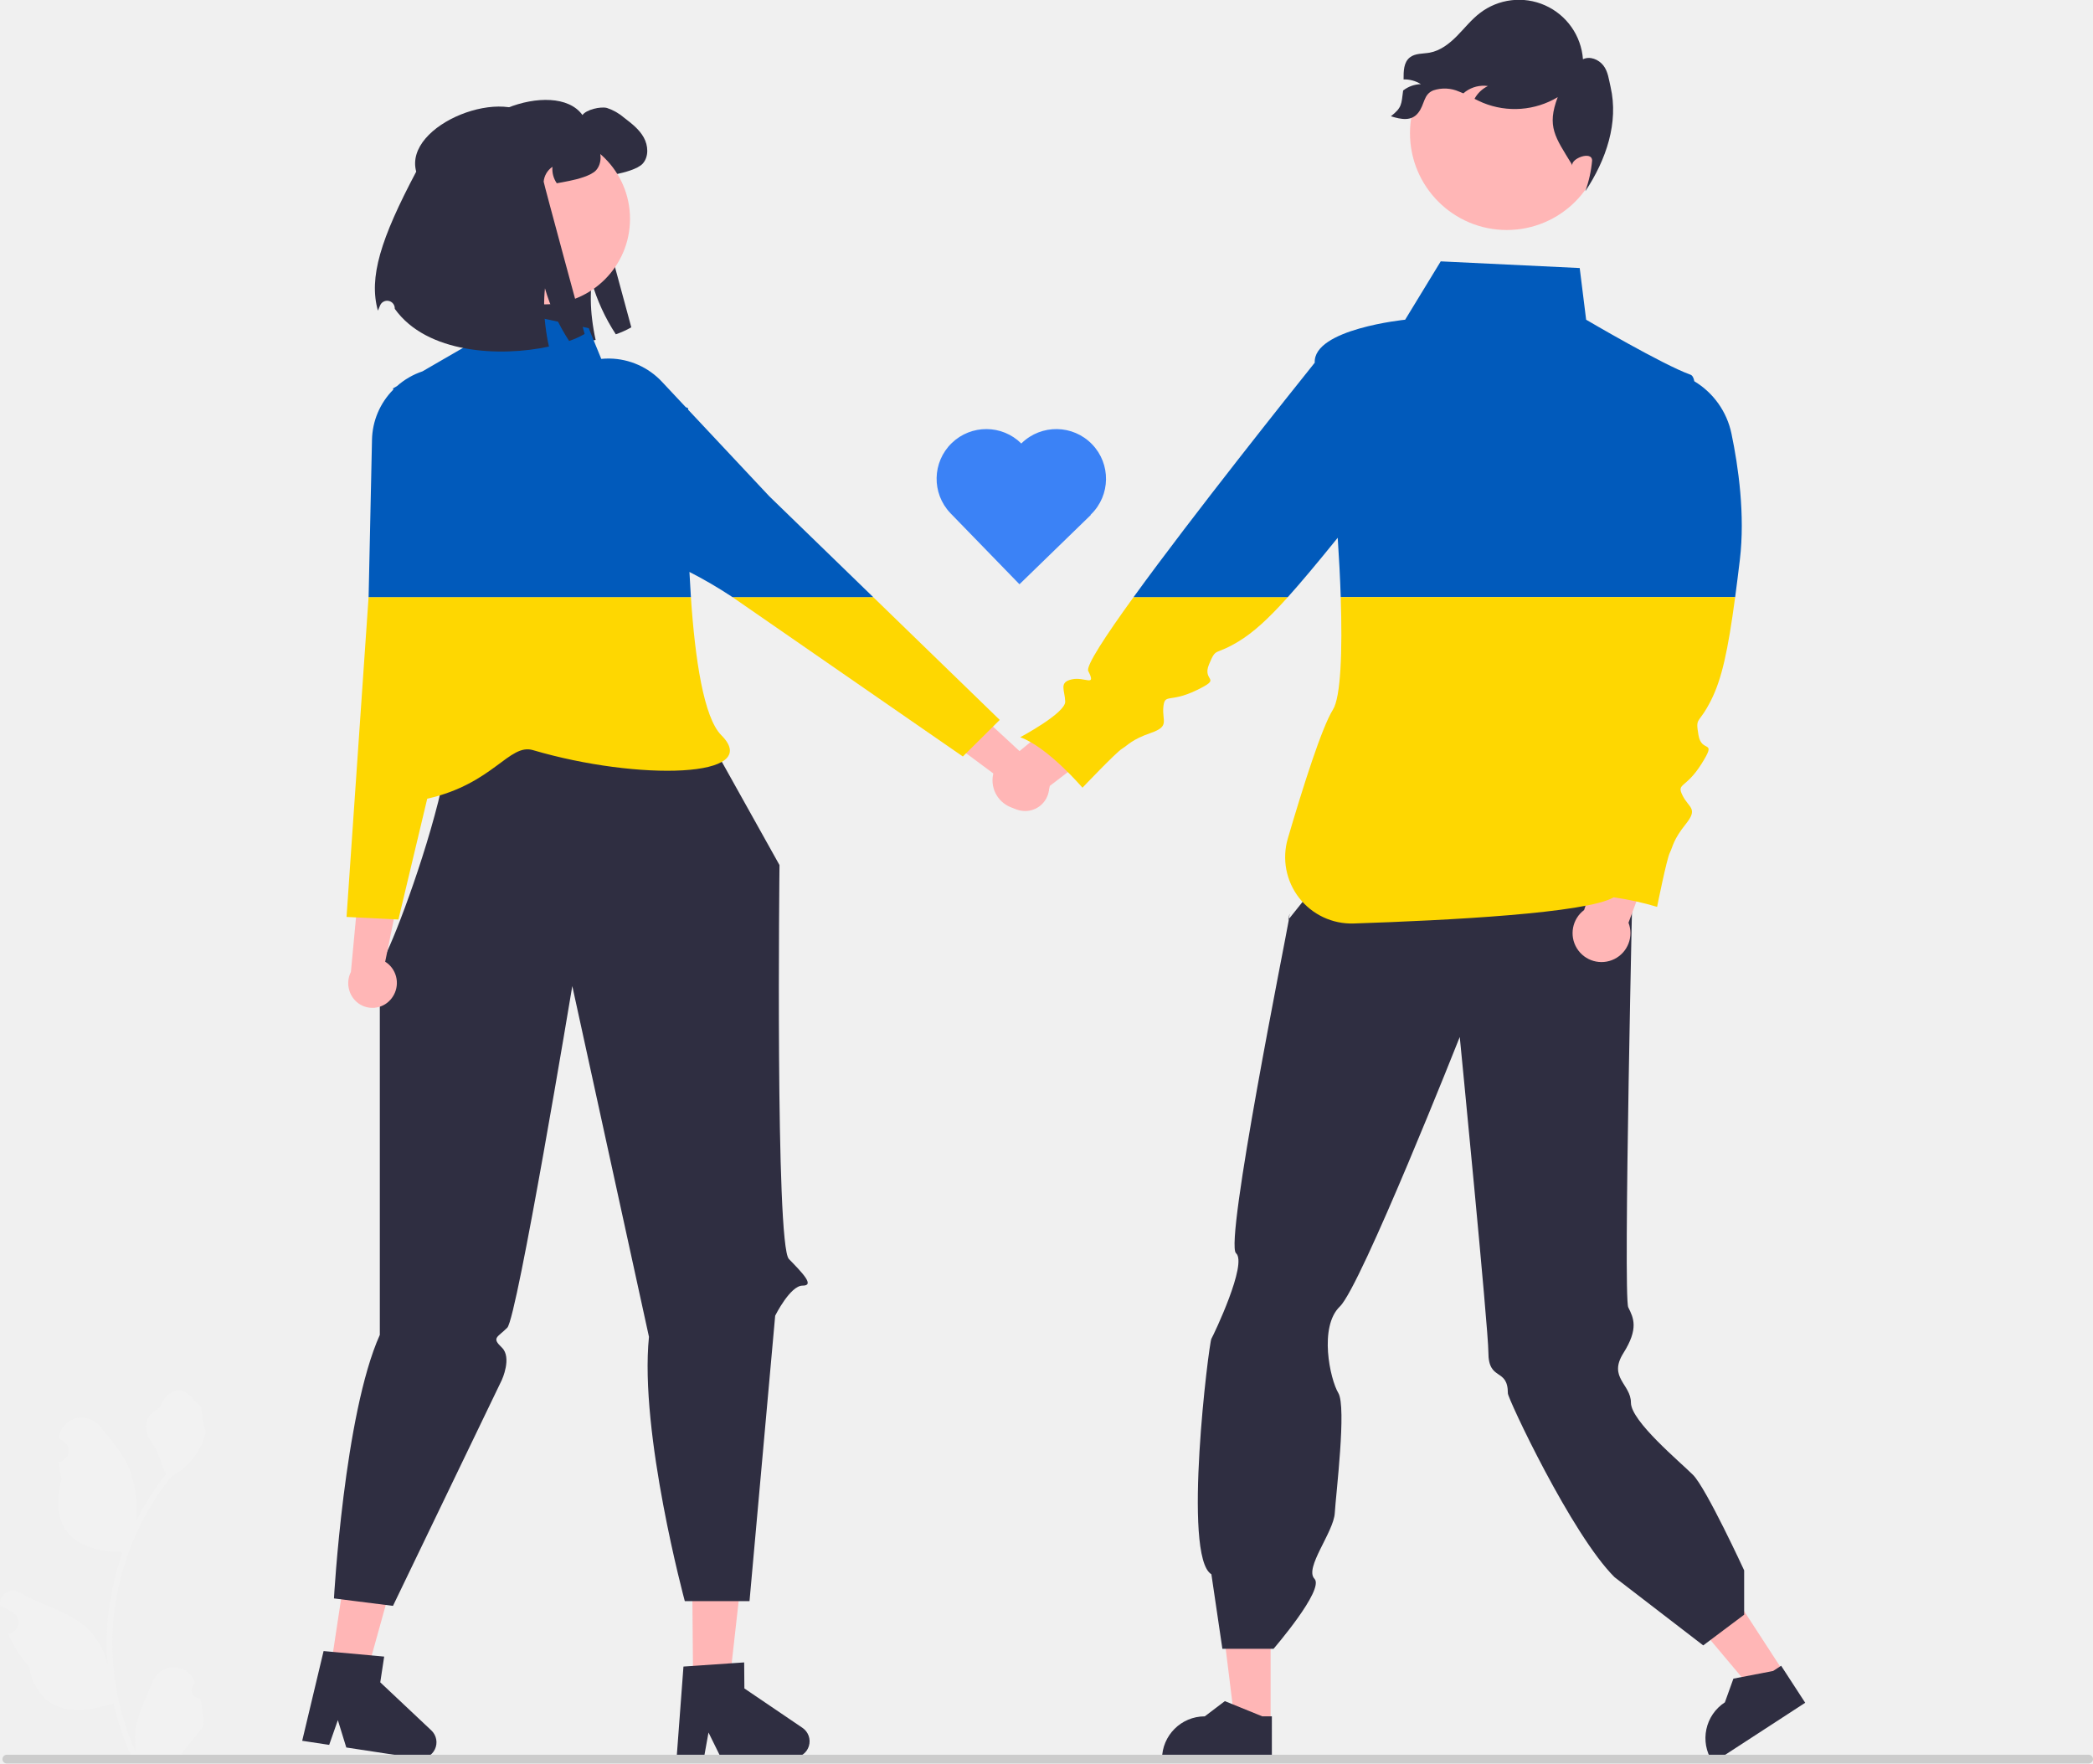
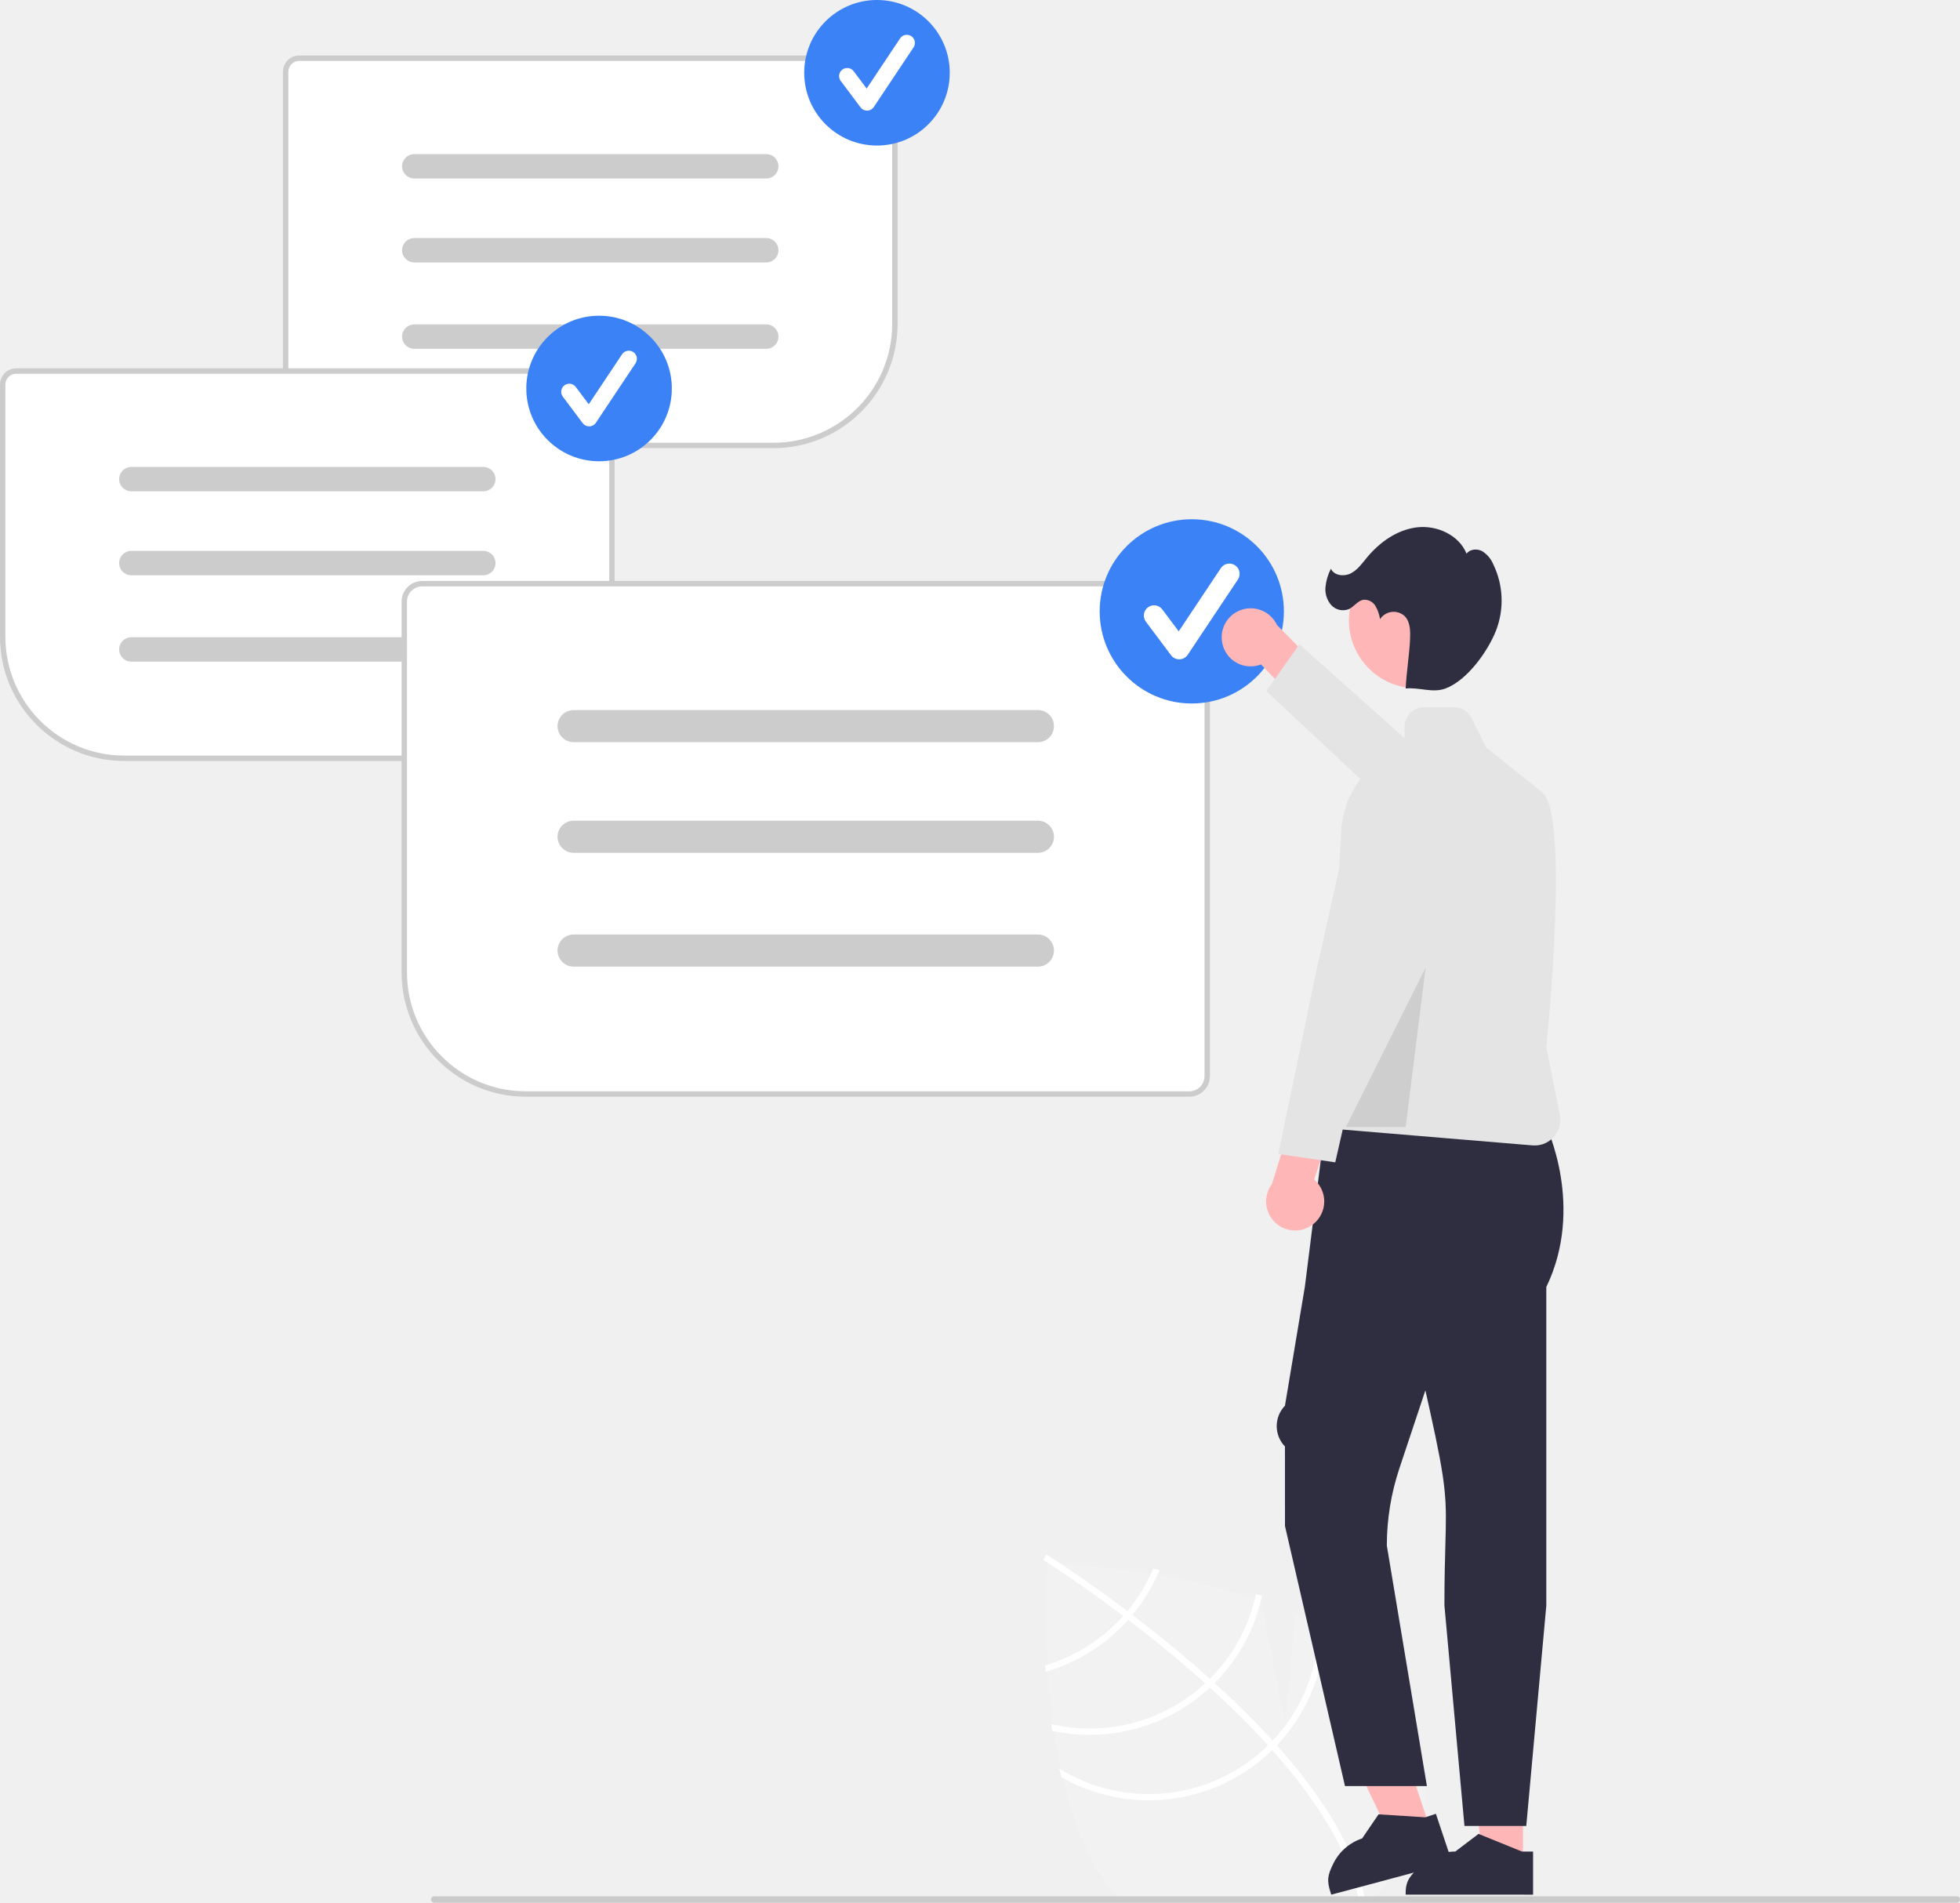
- <svg xmlns="http://www.w3.org/2000/svg" data-name="Layer 1" width="567.338" height="478.016" viewBox="0 0 567.338 478.016">
-   <path d="M441.806,255.712c-3.529-12.867,24.936-23.901,32.41-13.539,1.039-1.473,4.881-2.368,6.643-1.916a13.744,13.744,0,0,1,4.691,2.675c1.988,1.527,4.049,3.109,5.269,5.305,1.229,2.187,1.419,5.17-.235,7.068-1.311,1.509-5.179,2.485-7.149,2.883-1.374.28-2.531.506-3.525.669a6.739,6.739,0,0,1-1.175-4.456,5.47,5.47,0,0,0-2.386,4.013c-.027.334,11.108,41.304,11.108,41.304a24.287,24.287,0,0,1-4.203,1.889,52.848,52.848,0,0,1-6.553-14.28,45.762,45.762,0,0,0,.127,10.168,55.948,55.948,0,0,0,.958,5.631c-13.232,2.856-33.133,1.916-41.792-10.231l-.004-.151a2.067,2.067,0,0,0-3.993-.721c-.21.536-.403 1-.576,1.369C428.9,284.371,432.163,273.932,441.806,255.712Z" transform="translate(-316.3312 -210.9919)" fill="#2f2e41" />
-   <polygon points="187.875 456.283 197.734 456.2 202.098 417.287 187.548 417.41 187.875 456.283" fill="#ffb6b6" />
-   <path d="M533.853,679.343,518.108,668.663l-.059-7.055-3.386.227-10.496.724-2.573.171-1.868,24.935,7.396-.067,1.26-6.991,3.431,6.956,19.601-.164a4.408,4.408,0,0,0,2.439-8.055Z" transform="translate(-316.3312 -210.9919)" fill="#2f2e41" />
-   <polygon points="89.571 452.439 99.318 453.92 109.798 416.192 95.412 414.006 89.571 452.439" fill="#ffb6b6" />
-   <path d="M433.261,680.048l-13.853-13.042,1.06-6.975-3.379-.313-10.477-.95-2.568-.239-5.798,24.323,7.313,1.107,2.353-6.703,2.285,7.412,19.379,2.947a4.408,4.408,0,0,0,3.685-7.566Z" transform="translate(-316.3312 -210.9919)" fill="#2f2e41" />
-   <path d="M499.672,395.413l27.953,50.064s-1.166,102.965,2.549,106.784,7.078,7.244,3.715,7.213-7.434,8.153-7.434,8.153l-6.957,77.364h-17.543s-12.344-45.623-9.713-71.64l-20.782-95.077S456.528,568.188,453.837,570.879s-4.314,2.672-1.484,5.372,0,8.808,0,8.808l-29.498,61.221-16-2.018s2.774-49.979,12.433-71.435V471.432c-.728,8.693,33.303-79.296,12.493-72.691C438.365,396.651,499.672,395.413,499.672,395.413Z" transform="translate(-316.3312 -210.9919)" fill="#2f2e41" />
-   <path d="M422.318,481.805a6.821,6.821,0,0,0-.702-9.488,6.544,6.544,0,0,0-.876-.634l4.751-23.317-10.984-6.574-3.055,32.646a6.802,6.802,0,0,0,1.568,8.155,6.51,6.51,0,0,0,9.183-.651Q422.262,481.874,422.318,481.805Z" transform="translate(-316.3312 -210.9919)" fill="#ffb6b6" />
-   <path d="M593.233,430.754a6.821,6.821,0,0,1-5.816-7.529,6.543,6.543,0,0,1,.228-1.057l-19.113-14.177,3.782-12.229,24.082,22.251a6.802,6.802,0,0,1,4.281,7.116,6.51,6.51,0,0,1-7.268,5.651Q593.321,430.767,593.233,430.754Z" transform="translate(-316.3312 -210.9919)" fill="#ffb6b6" />
-   <circle cx="147.594" cy="59.322" r="23.183" fill="#ffb6b6" />
-   <path d="M437.826,245.399" transform="translate(-316.3312 -210.9919)" fill="#2f2e41" />
-   <polygon points="483.533 453.271 475.415 458.549 451.193 429.75 463.174 421.96 483.533 453.271" fill="#ffb6b6" />
-   <path d="M805.657,672.546,780.694,688.777l-.205-.316a11.59,11.59,0,0,1,3.398-16.034l.001-0,2.31-6.424,10.757-2.072,2.179-1.417Z" transform="translate(-316.3312 -210.9919)" fill="#2f2e41" />
-   <polygon points="344.417 467.102 334.734 467.101 330.128 429.753 344.419 429.754 344.417 467.102" fill="#ffb6b6" />
-   <path d="M661.089,688.195l-29.776-.001v-.377a11.59,11.59,0,0,1,11.59-11.589h.001l5.439-4.126,10.148,4.127,2.599 0Z" transform="translate(-316.3312 -210.9919)" fill="#2f2e41" />
-   <path d="M760.974,447.632l-86.829,1.909-8.607,10.758s.744-3.793.082.373-17.414,87.23-14.247,90.016-6.004,22.02-6.678,23.193-7.933,59.07,0,63.831l2.98,20.209h13.866s13.891-16.075,11.095-18.989,5.2-12.604,5.505-17.8,3.225-28.764.963-32.542-5.319-17.96.418-23.458,32.498-73.057,32.498-73.057,7.776,79.202,7.758,85.421c-.024,8.088,5.287,4.085,5.287,11.185,0,1.434,17.294,38.303,28.916,49.827l24.035,18.488,11.093-8.32v-12.018s-10.28-22.298-13.866-25.884-16.827-14.563-16.827-19.584-6.233-6.77-2.041-13.426,2.758-9.525,1.324-12.394,1.286-120.415,1.286-120.415Z" transform="translate(-316.3312 -210.9919)" fill="#2f2e41" />
-   <circle cx="408.437" cy="36.107" r="26.238" fill="#ffb6b6" />
-   <path d="M745.729,457.66l7.386-22.233,13.289,2.447-8.645,23.228a7.843,7.843,0,1,1-12.03-3.442Z" transform="translate(-316.3312 -210.9919)" fill="#ffb6b6" />
-   <path d="M592.555,414.694l18.096-14.878,9.942,9.152L600.901,424.017a7.843,7.843,0,1,1-8.346-9.323Z" transform="translate(-316.3312 -210.9919)" fill="#ffb6b6" />
-   <path d="M693.353,242.509c2.829.878,5.556,1.396,7.395-.924s1.359-4.973,4.095-6.092a9.679,9.679,0,0,1,6.989.324c.398.148.786.314,1.165.481.213-.185.425-.36.656-.527a8.337,8.337,0,0,1,6-1.461,8.18,8.18,0,0,0-3.633,3.467c.758.379,1.525.758,2.302,1.082a22.697,22.697,0,0,0,20.254-1.535c-3.032,7.987-.675,10.834,3.772,18.128l.176.425c-.444-1.913,5.371-4.123,5.371-1.35a33.125,33.125,0,0,1-1.849,8.32c5.704-8.588,9.069-18.636,6.859-28.278-.471-2.024-.684-4.197-1.969-5.842-1.285-1.636-3.651-2.598-5.519-1.673a17.396,17.396,0,0,0-27.992-12.48c-2.311,1.784-4.132,4.123-6.194,6.203s-4.502,3.975-7.386,4.493c-1.83.324-3.892.129-5.352,1.285-1.692,1.34-1.71,3.698-1.701,5.963a8.327,8.327,0,0,1,4.687,1.285,8.148,8.148,0,0,0-4.733,1.664.508.508,0,0,0-.074.055C696.172,239.328,696.375,240.133,693.353,242.509Z" transform="translate(-316.3312 -210.9919)" fill="#2f2e41" />
-   <path d="M370.59,671.321a2.269,2.269,0,0,1-1.645-3.933l.155-.618q-.031-.074-.062-.148a6.094,6.094,0,0,0-11.241.042c-1.839,4.428-4.179,8.864-4.756,13.546a18.029,18.029,0,0,0,.316,6.2,72.281,72.281,0,0,1-6.575-30.021,69.764,69.764,0,0,1,.433-7.783q.358-3.178.995-6.31a73.119,73.119,0,0,1,14.5-30.99,19.459,19.459,0,0,0,8.093-8.397,14.843,14.843,0,0,0,1.35-4.056c-.394.052-1.486-5.949-1.188-6.317-.549-.833-1.532-1.247-2.131-2.06-2.982-4.043-7.091-3.337-9.236,2.157-4.582,2.313-4.627,6.148-1.815,9.837,1.789,2.347,2.035,5.522,3.604,8.035-.162.207-.329.407-.491.614a73.591,73.591,0,0,0-7.681,12.169,30.592,30.592,0,0,0-1.826-14.21c-1.748-4.217-5.025-7.769-7.91-11.415a6.279,6.279,0,0,0-11.184,3.083q-.009.081-.017.161.643.363,1.259.77a3.078,3.078,0,0,1-1.241,5.602l-.063.01a30.626,30.626,0,0,0,.807,4.579c-3.702,14.316,4.29,19.53,15.701,19.764.252.129.497.258.749.381a75.115,75.115,0,0,0-4.043,19.028,71.243,71.243,0,0,0,.052,11.503l-.019-.136a18.826,18.826,0,0,0-6.427-10.87c-4.946-4.063-11.933-5.559-17.268-8.824a3.533,3.533,0,0,0-5.411,3.437l.022.143a20.677,20.677,0,0,1,2.319,1.117q.643.363,1.259.77a3.078,3.078,0,0,1-1.241,5.602l-.063.01c-.045.006-.084.013-.129.019a30.654,30.654,0,0,0,5.639,8.829c2.315,12.497,12.256,13.683,22.89,10.044h.006a75.093,75.093,0,0,0,5.044,14.726h18.02c.065-.2.123-.407.181-.607a20.474,20.474,0,0,1-4.986-.297c1.337-1.641,2.674-3.294,4.011-4.935a1.121,1.121,0,0,0,.084-.097c.678-.84,1.363-1.673,2.041-2.512l0-.001a29.99,29.99,0,0,0-.879-7.64Z" transform="translate(-316.3312 -210.9919)" fill="#f2f2f2" />
-   <path d="M316.999,687.818a1.186,1.186,0,0,0,1.19,1.19h564.29a1.19,1.19,0,1,0,0-2.38h-564.29A1.187,1.187,0,0,0,316.999,687.818Z" transform="translate(-316.3312 -210.9919)" fill="#ccc" />
-   <path d="M503.213,366.022c.111,2.279.242,4.56.394,6.82h11.261l-.161-.111A121.192,121.192,0,0,0,503.213,366.022Z" transform="translate(-316.3312 -210.9919)" fill="none" />
-   <path d="M410.267,459.537l14.065.698,7.806-32.744c17.946-4.035,22.203-15.069,28.655-13.17,28.622,8.426,62.638,7.533,51.062-4.042-4.746-4.746-7.11-20.5-8.248-37.437h-87.366Z" transform="translate(-316.3312 -210.9919)" fill="#fed701" />
-   <polygon points="198.537 161.851 260.993 205.057 270.992 195.141 236.689 161.851 198.537 161.851" fill="#fed701" />
-   <path d="M524.86,345.514,502.855,322.038c.007-.246.012-.386.012-.386l-.671-.317-6.401-6.829a19.867,19.867,0,0,0-14.211-6.326,20.389,20.389,0,0,0-2.273.092l-3.397-8.322-28.416-6.028-5.642,11.357-11.017,6.378a19.901,19.901,0,0,0-6.907,3.999l-1.076.623.08.327a19.838,19.838,0,0,0-5.77,13.604l-.914,42.49-.01.142h87.366c-.152-2.26-.283-4.541-.394-6.82a121.192,121.192,0,0,1,11.495,6.709l.161.111h38.152Z" transform="translate(-316.3312 -210.9919)" fill="#015abb" />
-   <path d="M611.318,392.877c2.271,4.488-.919,1.46-4.488,2.271-3.569.811-1.839,2.92-1.758,6.029s-12.194,9.652-12.194,9.652c7.489,2.677,16.87,13.681,16.87,13.681s9.085-9.571,10.734-10.571c1.649-1,2.569-2.46,7.787-4.272,5.218-1.811,3.028-3.19,3.407-7.029.379-3.839,1.649-1,8.976-4.542s1.379-2.19,3.407-7.029c2.028-4.84,1.379-2.19,7.976-6.191,3.965-2.405,7.904-5.937,13.384-12.033H623.607C615.895,383.496,610.644,391.544,611.318,392.877Z" transform="translate(-316.3312 -210.9919)" fill="#fed701" />
-   <path d="M787.938,362.778c1.465-12.211-.388-25.251-2.272-34.267a21.716,21.716,0,0,0-10.058-14.167c-.191-.979-.531-1.606-1.052-1.791-7.458-2.651-28.277-14.899-28.277-14.899l-1.745-14.006L706.86,281.837l-9.64,15.816s-24.972,2.51-24.509,11.652c-6.048,7.543-32.968,41.249-49.104,63.538h41.813c3.637-4.046,7.953-9.219,13.41-15.949.037-.046.072-.093.109-.139.367,5.456.649,10.914.817,16.088H786.67C787.076,369.808,787.494,366.474,787.938,362.778Z" transform="translate(-316.3312 -210.9919)" fill="#015abb" />
-   <path d="M786.67,372.843H679.756c.477,14.703.022,27.101-2.118,30.515-3.004,4.792-8.089,20.829-12.222,34.91a17.995,17.995,0,0,0,17.859,23.046c25.642-.845,63.164-2.802,70.477-7.093a81.014,81.014,0,0,1,11.758,2.584s2.588-12.94,3.45-14.665c.863-1.725.863-3.45,4.313-7.764,3.451-4.313.863-4.313-.863-7.764-1.725-3.45.863-1.725,5.176-8.626,4.313-6.901,0-2.588-.863-7.764-.863-5.176,0-2.588,3.451-9.489C783.033,395.016,784.708,387.513,786.67,372.843Z" transform="translate(-316.3312 -210.9919)" fill="#fed701" />
-   <path d="M429.153,257.519c-3.529-12.867,24.936-23.901,32.41-13.539,1.039-1.473,4.881-2.368,6.643-1.916a13.744,13.744,0,0,1,4.691,2.675c1.988,1.527,4.049,3.109,5.269,5.305,1.229,2.187,1.419,5.17-.235,7.068-1.311,1.509-5.179,2.485-7.149,2.883-1.374.28-2.531.506-3.525.669a6.739,6.739,0,0,1-1.175-4.456,5.47,5.47,0,0,0-2.386,4.013c-.027.334,11.108,41.304,11.108,41.304a24.287,24.287,0,0,1-4.203,1.889,52.848,52.848,0,0,1-6.553-14.28,45.762,45.762,0,0,0,.127,10.168,55.95,55.95,0,0,0,.958,5.631c-13.232,2.856-33.133,1.916-41.792-10.231l-.004-.151a2.067,2.067,0,0,0-3.993-.721c-.21.536-.403 1-.576,1.369C416.247,286.179,419.51,275.74,429.153,257.519Z" transform="translate(-316.3312 -210.9919)" fill="#2f2e41" />
-   <path d="M593.272,331.109l0,0c-.034.033-.065.067-.098.1a13.472,13.472,0,0,0-18.874-.102l0,0a13.472,13.472,0,0,0-.401,18.921l-.003.003.126.13,0,0,18.649,19.202L612.003,350.587l-.054-.055c.032-.031.066-.06.099-.091l0,0a13.474,13.474,0,0,0,.278-19.054l0,0A13.474,13.474,0,0,0,593.272,331.109Z" transform="translate(-316.3312 -210.9919)" fill="#3b82f6" />
+ <svg xmlns="http://www.w3.org/2000/svg" data-name="Layer 1" width="726.423" height="705.12" viewBox="0 0 726.423 705.12">
+   <path d="M745.618,799.922c-.76.8-1.55,1.59-2.35,2.38H652.047c-.75-.77-1.49-1.56-2.23-2.38-.03-.03-.06-.07-.09-.1-9.91-10.98-16.15-26.94-20.04-43.77-.25-1.02-.47-2.05-.69-3.09-1.02-4.73-1.85-9.51-2.53-14.25-.12-.82-.24-1.64-.34-2.46-.92-6.81-1.54-13.51-1.94-19.8-.05-.81-.1-1.6-.15-2.39a324.829,324.829,0,0,1-.02-37.6s.12,0,.35.01c.67.03,2.28.1,4.65.24,6.53.4,18.85,1.4,33.34,3.76.79.13,1.59.27,2.39.41a252.149,252.149,0,0,1,36.17,8.76c.74.25,1.47.5,2.21.75l.01.05,9.07,45.51,3.76-40.51c2.99,1.35,5.9,2.79,8.69,4.33.78.43,1.54.86,2.29,1.3a72.111,72.111,0,0,1,17.17,13.54C773.868,747.582,767.497,777.052,745.618,799.922Z" transform="translate(-235.8247 -97.18208)" fill="#f2f2f2" />
+   <path d="M707.497,742.215l1.581,1.752c18.279,20.458,29.188,39.448,32.549,56.719.053.251.09.501.144.752l-1.169.222-1.127.199c-3.43-18.83-16.201-38.296-32.14-56.144-.508-.58-1.024-1.169-1.557-1.742-6.814-7.496-14.14-14.687-21.548-21.411-.569-.525-1.154-1.052-1.739-1.578-9.824-8.825-19.707-16.808-28.521-23.538-.621-.478-1.25-.949-1.872-1.411-14.965-11.329-26.577-18.839-29.165-20.485-.312-.206-.489-.315-.529-.341l.613-.978.001-.017.621-.986c.04.027.634.388,1.706,1.088,4.028,2.597,14.856,9.744,28.326,19.905.605.461,1.235.932,1.855,1.41,7.158,5.454,14.988,11.703,22.894,18.543q2.983,2.572,5.818,5.137c.594.518,1.179,1.045,1.748,1.57Q698,731.781,707.497,742.215Z" transform="translate(-235.8247 -97.18208)" fill="#fff" />
+   <path d="M663.218,678.532c-.27.65-.56,1.3-.86,1.94a62.382,62.382,0,0,1-8.69,13.75c-.51.6-1.03,1.21-1.57,1.81q-2.19,2.415-4.66,4.67a62.595,62.595,0,0,1-23.4,13.36c-.28.09-.55.18-.83.26.05.79.1,1.57.15,2.38.28-.08.55-.16.83-.25a64.849,64.849,0,0,0,24.81-14.02,66.938,66.938,0,0,0,4.97-4.99c.54-.59,1.06-1.2,1.56-1.81a64.419,64.419,0,0,0,9.22-14.75c.28-.64.56-1.28.83-1.93C664.778,678.812,663.988,678.672,663.218,678.532Z" transform="translate(-235.8247 -97.18208)" fill="#fff" />
+   <path d="M701.328,687.872c-.12.59-.26,1.18-.41,1.77a62.564,62.564,0,0,1-16.68,29.67c-.57.57-1.15,1.13-1.75,1.67-.17.17-.36.35-.54.51a63.024,63.024,0,0,1-55.82,14.76c-.23-.04-.47-.1-.7-.15.12.82.23,1.65.36,2.47.23.05.45.1.68.14a65.359,65.359,0,0,0,57.04-15.49c.24-.22.49-.43.72-.66.6-.56,1.18-1.12,1.76-1.68a65.028,65.028,0,0,0,17.15-30.44q.225-.9.42-1.8C702.817,688.382,702.078,688.122,701.328,687.872Z" transform="translate(-235.8247 -97.18208)" fill="#fff" />
+   <path d="M724.658,698.082c.01.56.01,1.13,0,1.69a62.703,62.703,0,0,1-17.16,42.44c-.56.6-1.14,1.18-1.72,1.76-.63.61-1.26,1.22-1.91,1.8a63.162,63.162,0,0,1-74.87,7.19,6.713,6.713,0,0,1-.58-.34c.24,1.06.48,2.1.74,3.14.18.1.35.2.53.29a65.505,65.505,0,0,0,75.74-8.54c.65-.59,1.3-1.18,1.91-1.8.6-.57,1.17-1.15,1.74-1.75a65.251,65.251,0,0,0,17.87-42.89q.03-.81.03-1.62C726.218,698.982,725.437,698.532,724.658,698.082Z" transform="translate(-235.8247 -97.18208)" fill="#fff" />
+   <path d="M522.492,262.76H346.707a5.524,5.524,0,0,1-5.518-5.518V123.768a5.524,5.524,0,0,1,5.518-5.518H562.475a5.524,5.524,0,0,1,5.518,5.518v93.493A45.551,45.551,0,0,1,522.492,262.76Z" transform="translate(-235.8247 -97.18208)" fill="#fff" />
+   <path d="M522.492,263.26H346.707a6.025,6.025,0,0,1-6.018-6.018V123.768a6.025,6.025,0,0,1,6.018-6.018H562.475a6.024,6.024,0,0,1,6.018,6.018v93.493A46.052,46.052,0,0,1,522.492,263.26ZM346.707,119.75a4.023,4.023,0,0,0-4.018,4.018v133.475a4.022,4.022,0,0,0,4.018,4.018H522.492a44.05,44.05,0,0,0,44-44V123.768a4.023,4.023,0,0,0-4.018-4.018Z" transform="translate(-235.8247 -97.18208)" fill="#ccc" />
+   <path d="M519.823,163.327H389.358a4.516,4.516,0,0,1,0-9.032H519.823a4.516,4.516,0,0,1,0,9.032Z" transform="translate(-235.8247 -97.18208)" fill="#ccc" />
+   <path d="M519.823,194.437H389.358a4.516,4.516,0,0,1,0-9.032H519.823a4.516,4.516,0,1,1,0,9.032Z" transform="translate(-235.8247 -97.18208)" fill="#ccc" />
+   <path d="M519.823,226.437H389.358a4.516,4.516,0,0,1,0-9.032H519.823a4.516,4.516,0,1,1,0,9.032Z" transform="translate(-235.8247 -97.18208)" fill="#ccc" />
+   <circle cx="325.03" cy="26.968" r="26.969" fill="#3b82f6" />
+   <path d="M557.176,138.186a2.999,2.999,0,0,1-2.4-1.2l-7.357-9.81a3,3,0,1,1,4.8-3.6l4.813,6.417,12.363-18.544a3,3,0,1,1,4.992,3.328L559.672,136.851a3.001,3.001,0,0,1-2.413,1.335C557.231,138.186,557.203,138.186,557.176,138.186Z" transform="translate(-235.8247 -97.18208)" fill="#fff" />
+   <path d="M457.61,378.689H281.825a45.551,45.551,0,0,1-45.5-45.5V239.696a5.525,5.525,0,0,1,5.518-5.518H457.61a5.525,5.525,0,0,1,5.518,5.518v133.475A5.525,5.525,0,0,1,457.61,378.689Z" transform="translate(-235.8247 -97.18208)" fill="#fff" />
+   <path d="M457.61,379.189H281.825a46.052,46.052,0,0,1-46-46V239.696a6.025,6.025,0,0,1,6.018-6.018H457.61a6.025,6.025,0,0,1,6.018,6.018v133.475A6.025,6.025,0,0,1,457.61,379.189ZM241.843,235.678a4.023,4.023,0,0,0-4.018,4.018v93.493a44.05,44.05,0,0,0,44,44H457.61a4.023,4.023,0,0,0,4.018-4.018V239.696a4.023,4.023,0,0,0-4.018-4.018Z" transform="translate(-235.8247 -97.18208)" fill="#ccc" />
+   <path d="M414.959,279.255H284.494a4.516,4.516,0,1,1,0-9.032H414.959a4.516,4.516,0,1,1,0,9.032Z" transform="translate(-235.8247 -97.18208)" fill="#ccc" />
+   <path d="M414.959,310.366H284.494a4.516,4.516,0,0,1,0-9.032H414.959a4.516,4.516,0,1,1,0,9.032Z" transform="translate(-235.8247 -97.18208)" fill="#ccc" />
+   <path d="M414.959,342.366H284.494a4.516,4.516,0,0,1,0-9.032H414.959a4.516,4.516,0,1,1,0,9.032Z" transform="translate(-235.8247 -97.18208)" fill="#ccc" />
+   <circle cx="222.03" cy="143.969" r="26.969" fill="#3b82f6" />
+   <path d="M454.176,255.186a2.999,2.999,0,0,1-2.4-1.2l-7.357-9.81a3,3,0,1,1,4.8-3.6l4.813,6.417,12.363-18.544a3,3,0,0,1,4.992,3.328L456.672,253.851a3.001,3.001,0,0,1-2.413,1.335C454.231,255.186,454.203,255.186,454.176,255.186Z" transform="translate(-235.8247 -97.18208)" fill="#fff" />
+   <path d="M676.635,503.103H430.671a45.551,45.551,0,0,1-45.5-45.5V320.089a7.121,7.121,0,0,1,7.113-7.113H676.635a7.121,7.121,0,0,1,7.112,7.113V495.989A7.121,7.121,0,0,1,676.635,503.103Z" transform="translate(-235.8247 -97.18208)" fill="#fff" />
+   <path d="M676.635,503.603H430.671a46.052,46.052,0,0,1-46-46V320.089a7.621,7.621,0,0,1,7.613-7.613H676.635a7.621,7.621,0,0,1,7.612,7.613V495.989A7.621,7.621,0,0,1,676.635,503.603ZM392.284,314.476a5.619,5.619,0,0,0-5.613,5.613V457.603a44.05,44.05,0,0,0,44,44H676.635a5.619,5.619,0,0,0,5.612-5.613V320.089a5.619,5.619,0,0,0-5.612-5.613Z" transform="translate(-235.8247 -97.18208)" fill="#ccc" />
+   <path d="M620.426,372.222H448.492a5.952,5.952,0,1,1,0-11.903H620.426a5.952,5.952,0,1,1,0,11.903Z" transform="translate(-235.8247 -97.18208)" fill="#ccc" />
+   <path d="M620.426,413.221H448.492a5.952,5.952,0,1,1,0-11.903H620.426a5.952,5.952,0,1,1,0,11.903Z" transform="translate(-235.8247 -97.18208)" fill="#ccc" />
+   <path d="M620.426,455.393H448.492a5.952,5.952,0,1,1,0-11.903H620.426a5.952,5.952,0,1,1,0,11.903Z" transform="translate(-235.8247 -97.18208)" fill="#ccc" />
+   <circle cx="441.703" cy="226.559" r="34.139" fill="#3b82f6" />
+   <path d="M672.871,341.509a3.796,3.796,0,0,1-3.038-1.519l-9.314-12.418a3.797,3.797,0,1,1,6.076-4.557l6.093,8.124L688.339,307.664a3.798,3.798,0,0,1,6.319,4.213l-18.627,27.941a3.799,3.799,0,0,1-3.054,1.69C672.941,341.508,672.906,341.509,672.871,341.509Z" transform="translate(-235.8247 -97.18208)" fill="#fff" />
+   <polygon points="530.145 677.866 516.256 682.511 491.729 631.148 512.229 624.292 530.145 677.866" fill="#ffb6b6" />
+   <path d="M774.015,787.327l-44.785,11.978-.189-.566c-1.557-4.656-1.208-6.641.984-11.034a18.261,18.261,0,0,1,10.618-9.228l.001-0,6.105-8.942,17.339,1.102,3.909-1.307Z" transform="translate(-235.8247 -97.18208)" fill="#2f2e41" />
+   <polygon points="564.461 690.925 549.816 690.925 542.848 634.435 564.464 634.436 564.461 690.925" fill="#ffb6b6" />
+   <path d="M804.021,799.304l-47.223-.002v-.597c0-4.91,1.912-6.526,5.384-9.997a18.261,18.261,0,0,1,12.996-5.383h.001l8.626-6.544,16.094,6.545,4.122 0Z" transform="translate(-235.8247 -97.18208)" fill="#2f2e41" />
+   <path d="M688.824,335.498a10.696,10.696,0,0,0,14.37,7.907l16.908,17.652,13.233-7.658-24.227-24.593a10.754,10.754,0,0,0-20.283,6.692Z" transform="translate(-235.8247 -97.18208)" fill="#ffb6b6" />
+   <polygon points="562.421 327.072 570.043 319.186 525.965 278.363 481.602 238.751 469.315 256.113 515.804 299.507 562.421 327.072" fill="#e4e4e4" />
+   <path d="M771.163,692.156c0-9.911.196-16.979.354-22.66.461-16.623.585-21.092-5.776-49.719l-1.634-7.352-9.635,28.904a90.541,90.541,0,0,0-4.657,28.596l14.855,89.132H734.307L712.07,662.697l-.01-29.475a10.873,10.873,0,0,1,0-15.112l7.388-44.159,7.478-59.513h81.907s14.455,29.962.09,59.682l-.002,118.073-7.422,81.64H778.586Z" transform="translate(-235.8247 -97.18208)" fill="#2f2e41" />
+   <path d="M803.825,521.641l-76.613-6.384-.398-.033,6.114-110.054a34.611,34.611,0,0,1,23.459-30.986v-7.702a7.198,7.198,0,0,1,7.19-7.19h11.194a7.151,7.151,0,0,1,6.431,3.974l5.474,10.947,20.699,16.559c10.223,8.179,1.995,90.176,1.553,94.503l5.006,25.031a9.505,9.505,0,0,1-9.297,11.368Q804.233,521.674,803.825,521.641Z" transform="translate(-235.8247 -97.18208)" fill="#e4e4e4" />
+   <path d="M722.692,550.699a10.696,10.696,0,0,0,.202-16.4l7.601-23.231-12.991-8.062-10.274,32.957a10.754,10.754,0,0,0,15.461,14.736Z" transform="translate(-235.8247 -97.18208)" fill="#ffb6b6" />
+   <polygon points="513.585 295.588 503.038 292.072 487.804 360.04 473.773 427.634 494.876 430.739 511.241 358.868 513.585 295.588" fill="#e4e4e4" />
+   <circle cx="525.103" cy="229.914" r="25.162" fill="#ffb6b6" />
+   <path d="M727.072,314.773a18.894,18.894,0,0,1,2.014-6.833c1.176,2.558,4.845,3.002,7.357,1.729,2.512-1.273,4.194-3.691,5.989-5.86,4.736-5.724,11.248-10.367,18.629-11.213,7.381-.846,15.516,2.88,18.305,9.766,1.251-1.738,3.922-1.931,5.81-.921a10.45,10.45,0,0,1,4.076,4.829,30.766,30.766,0,0,1,1.023,24.617c-3.108,7.865-10.783,18.461-18.701,21.429-4.807,1.802-9.663-.504-14.776,0,.268-5.58,1.35-12.464,1.617-18.044.147-3.056.168-6.475-1.919-8.711a6.025,6.025,0,0,0-9.192,1.073,13.842,13.842,0,0,0-1.726-4.921,4.708,4.708,0,0,0-4.42-2.264c-2.135.35-3.453,2.541-5.413,3.459a5.882,5.882,0,0,1-6.537-1.499A8.894,8.894,0,0,1,727.072,314.773Z" transform="translate(-235.8247 -97.18208)" fill="#2f2e41" />
+   <polygon points="528.36 358.563 498.809 417.665 520.973 417.665 528.36 358.563" opacity="0.1" />
+   <path d="M962.247,801.112a1.186,1.186,0,0,1-1.19,1.19h-564.29a1.19,1.19,0,0,1,0-2.38h564.29A1.186,1.186,0,0,1,962.247,801.112Z" transform="translate(-235.8247 -97.18208)" fill="#cacaca" />
</svg>
